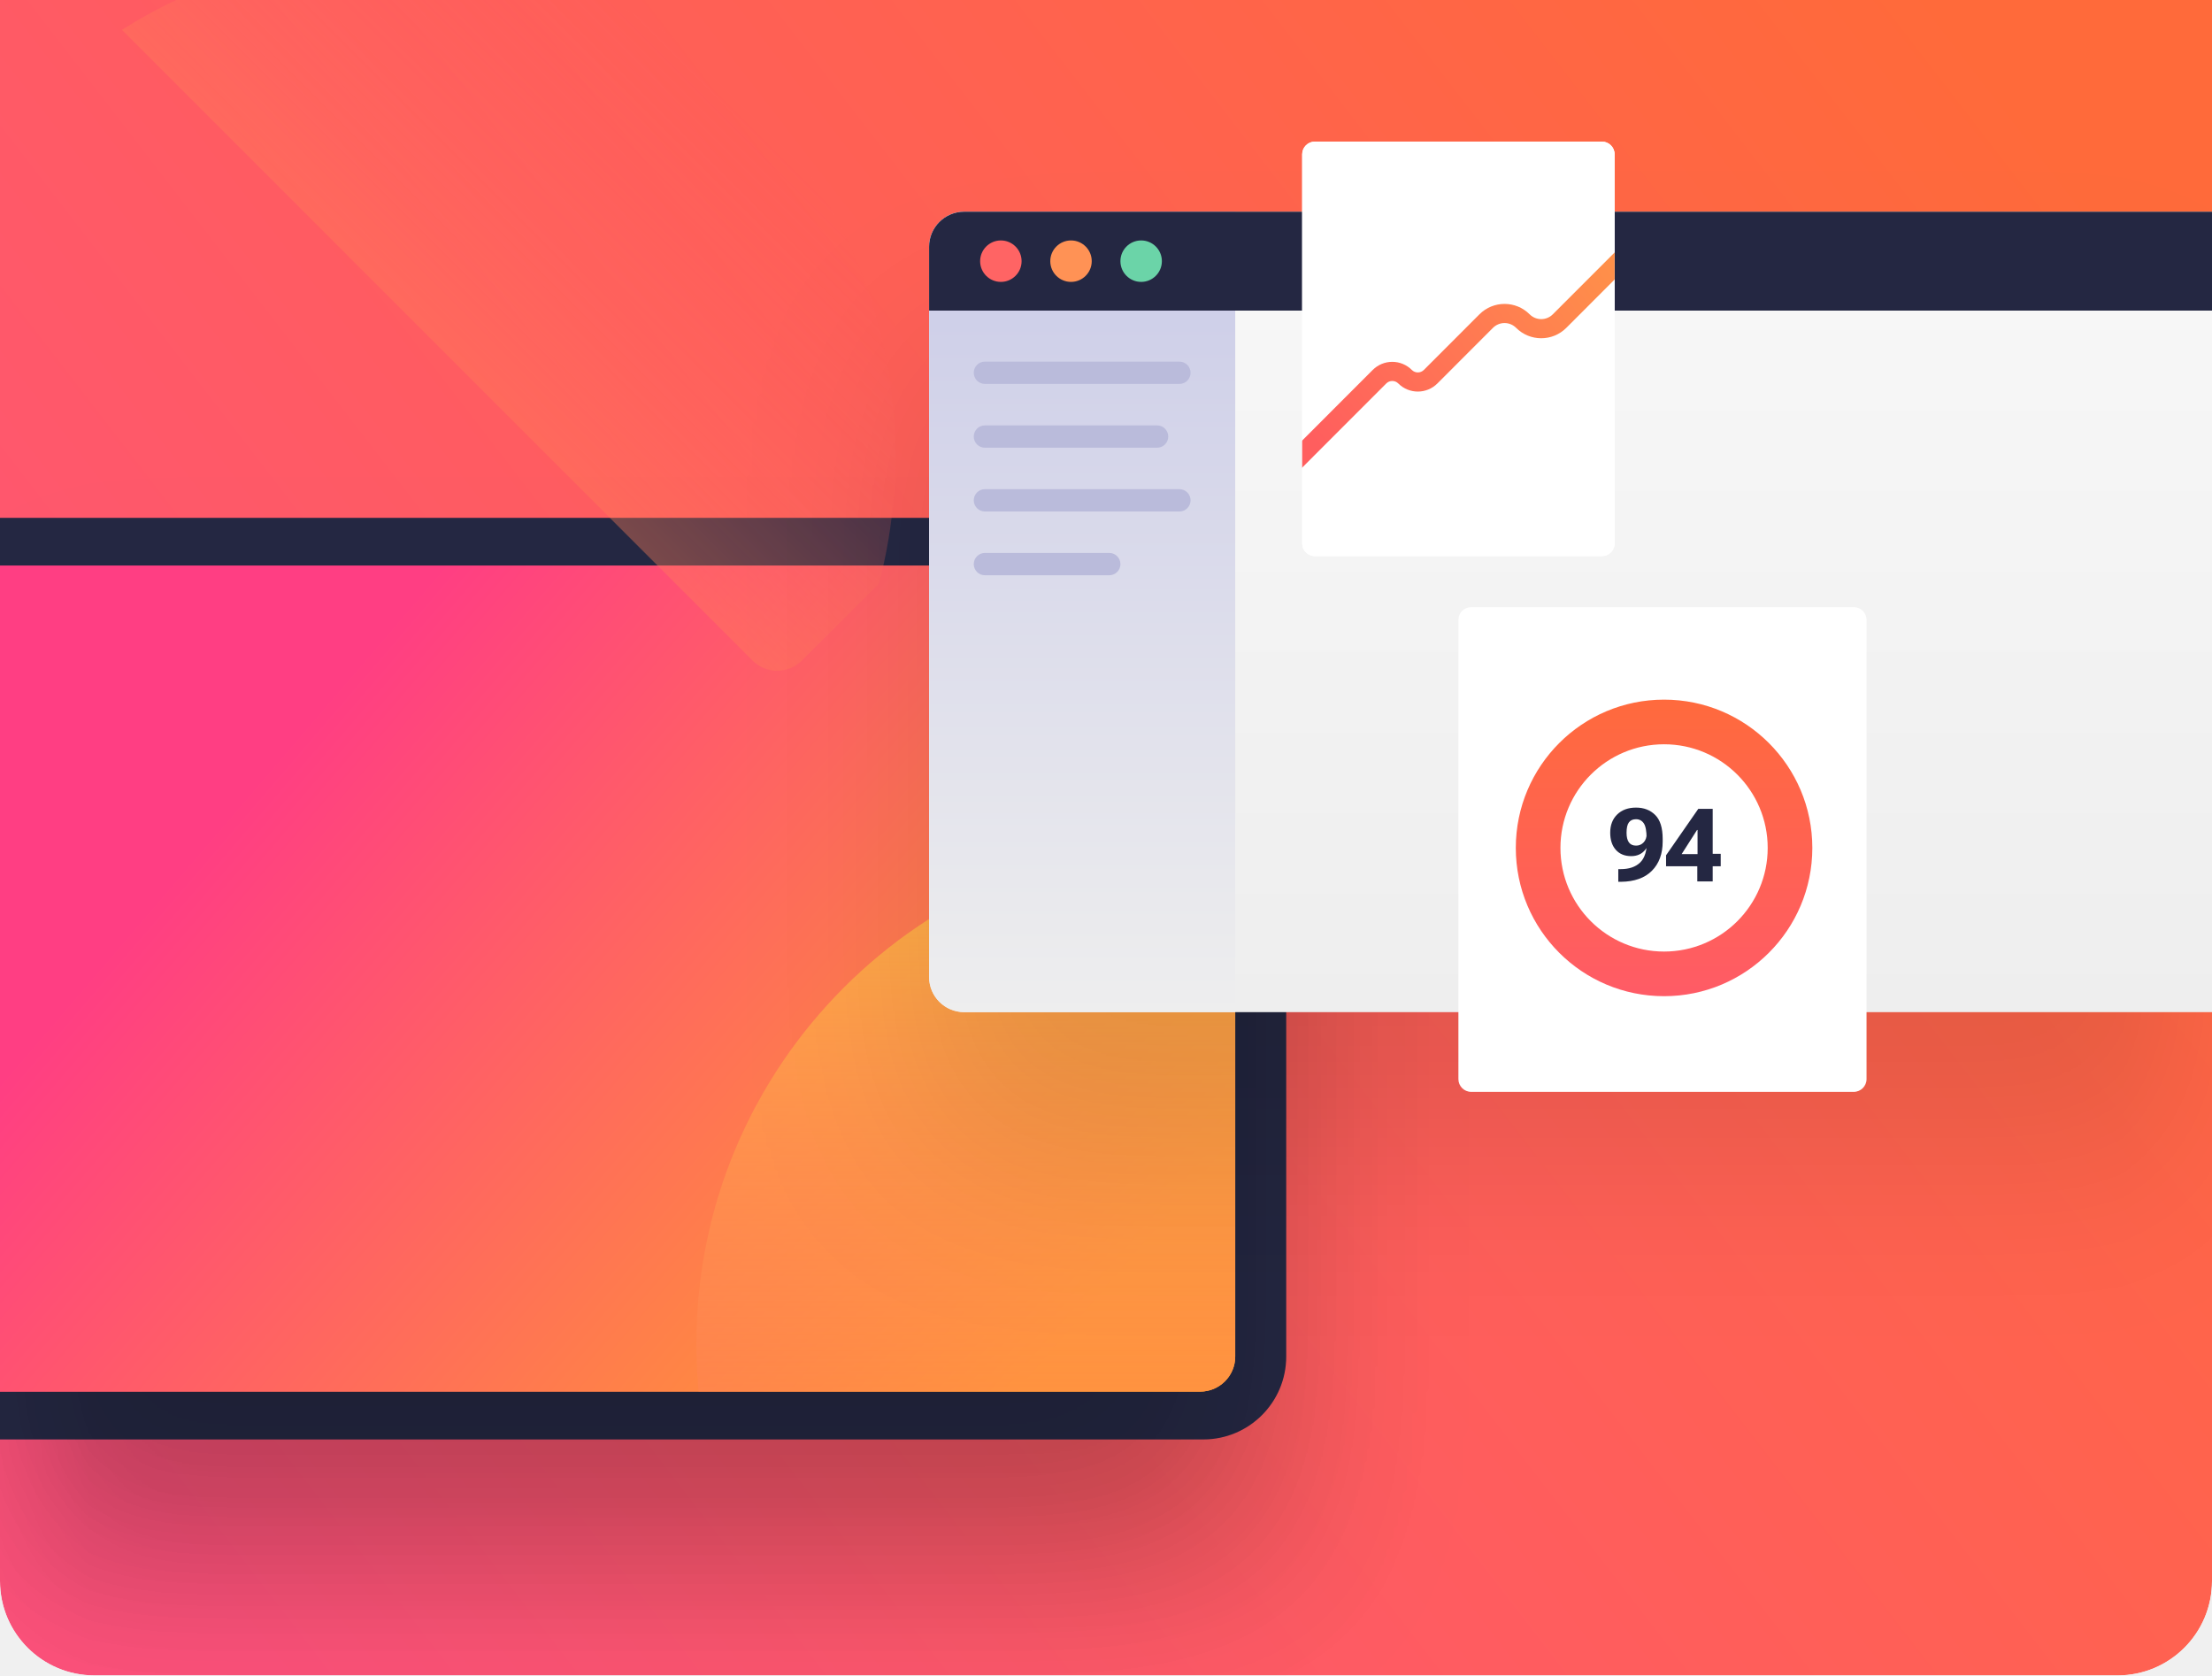
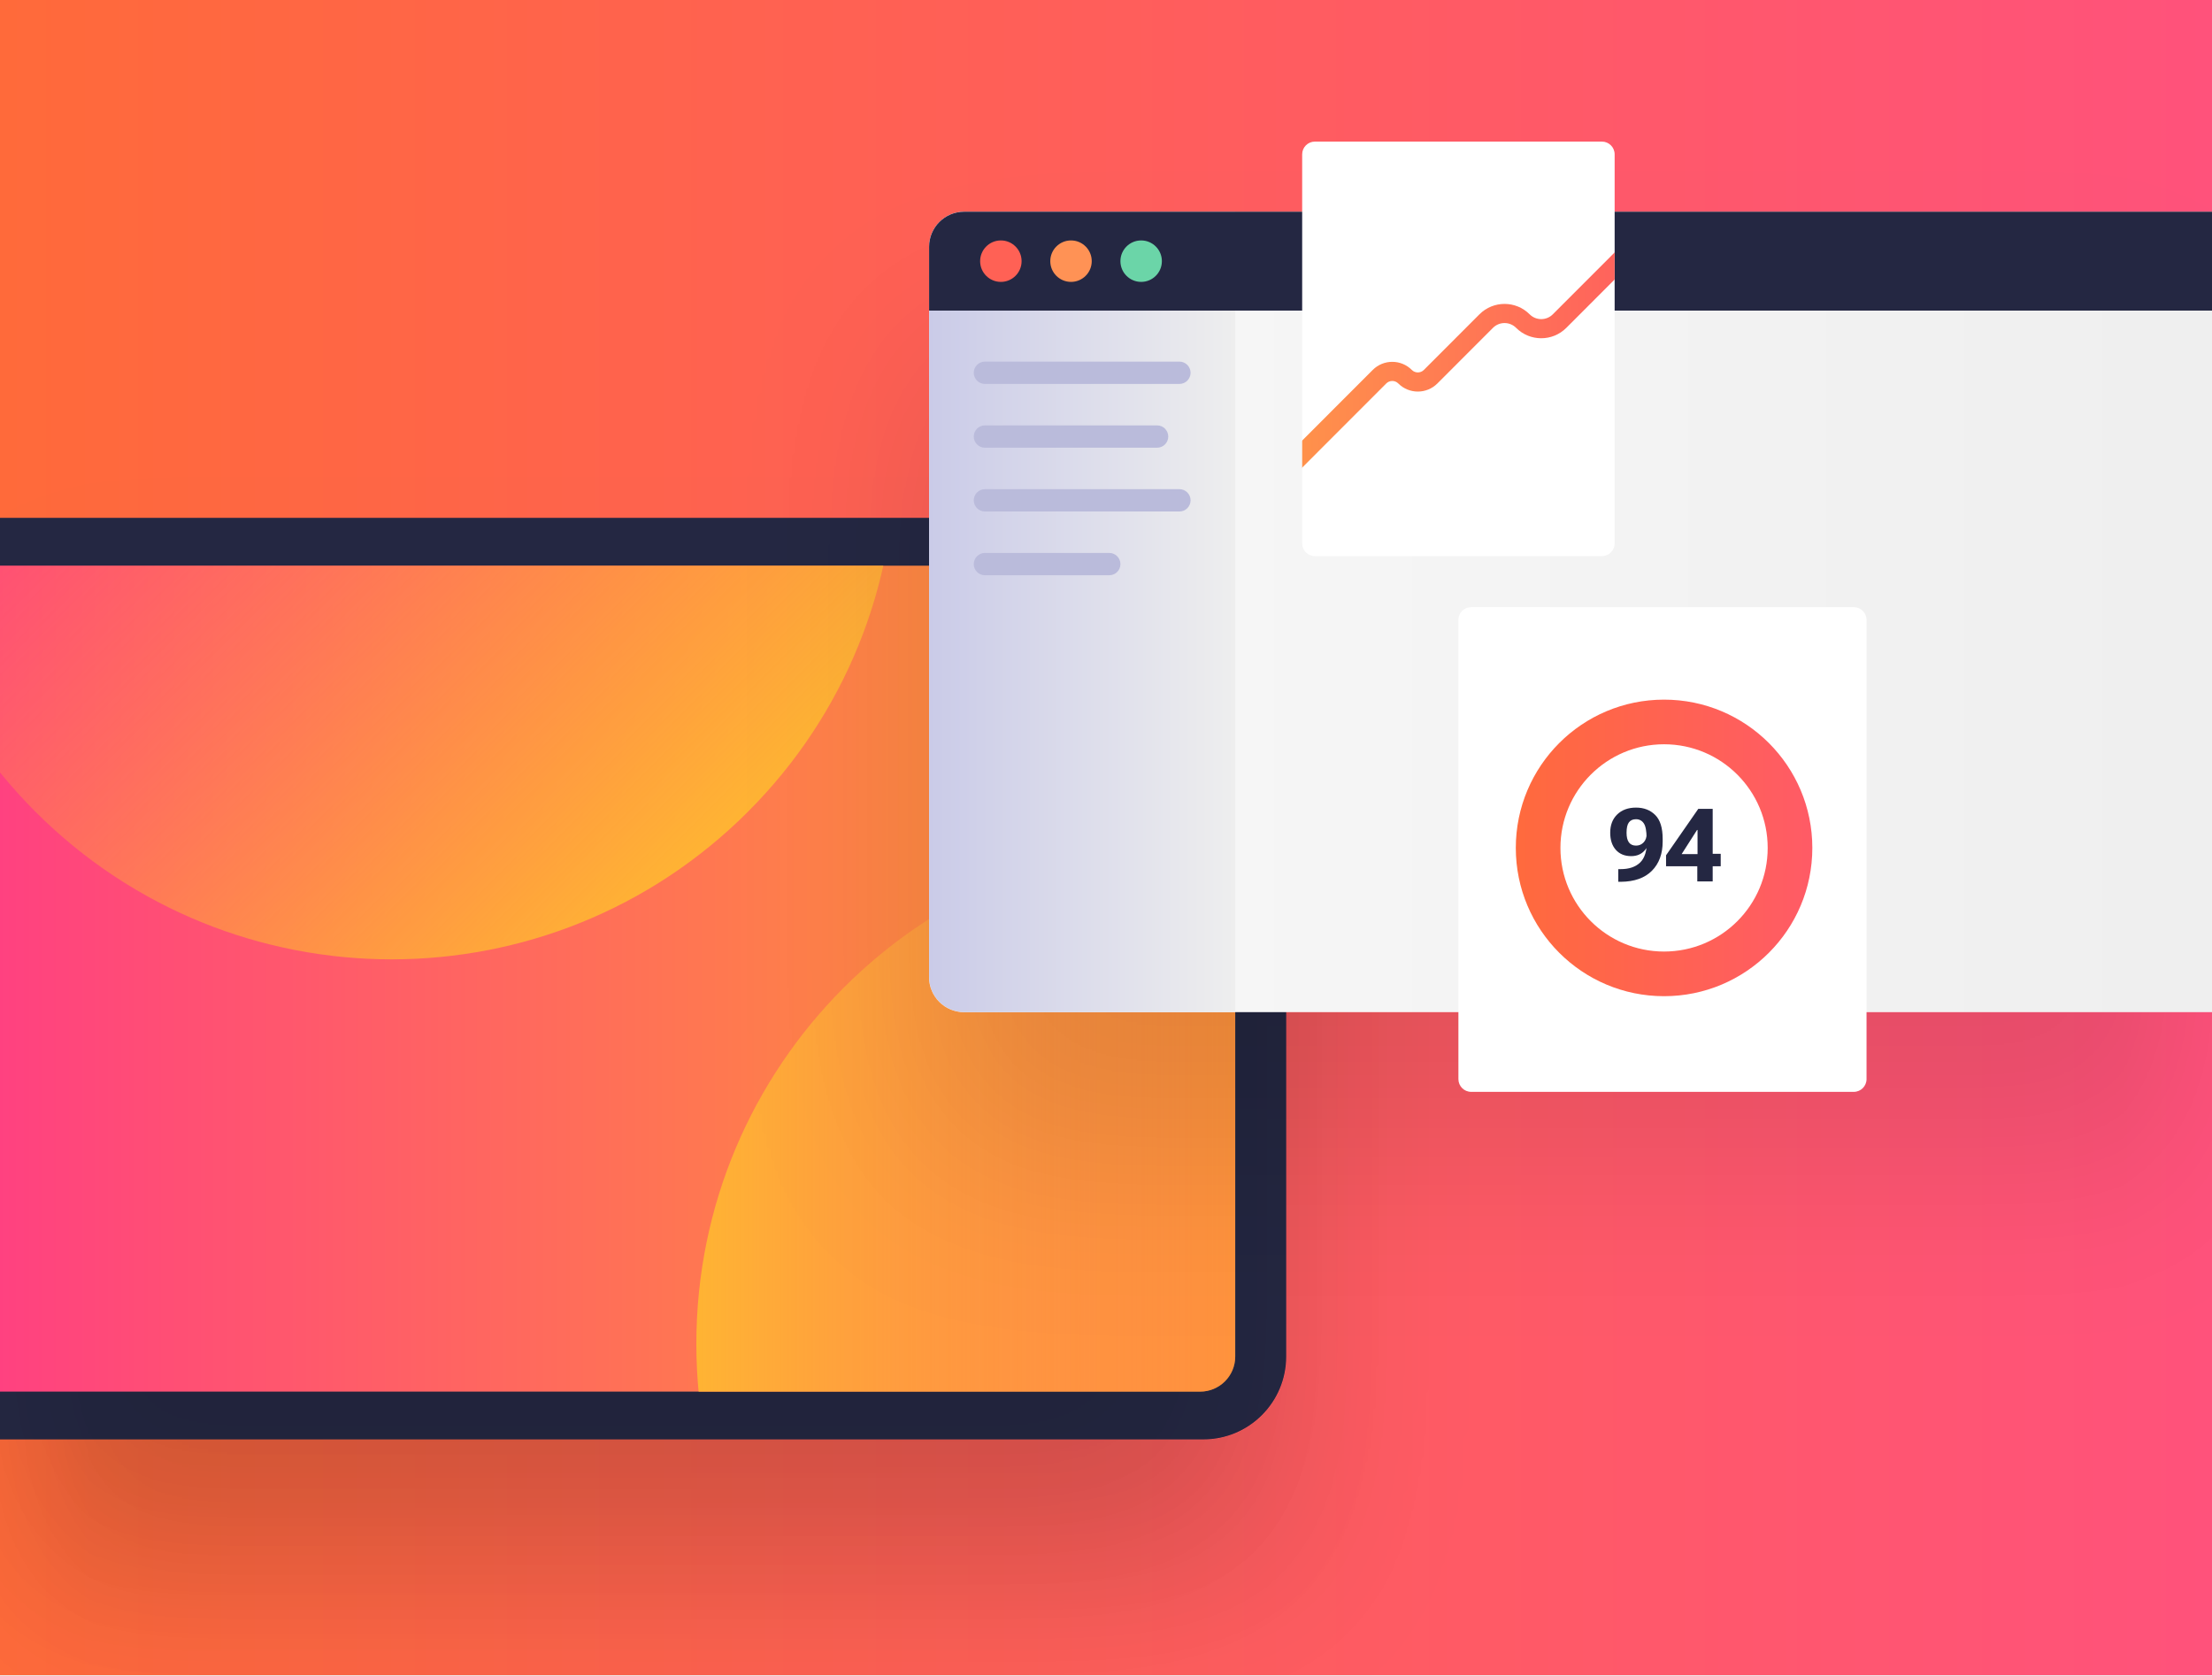
- <svg xmlns="http://www.w3.org/2000/svg" xmlns:xlink="http://www.w3.org/1999/xlink" width="375" height="284" viewBox="0 0 375 284">
+ <svg xmlns="http://www.w3.org/2000/svg" width="375" height="284" viewBox="0 0 375 284" fill="none">
+   <mask id="mask0_2077_238" style="mask-type:alpha" maskUnits="userSpaceOnUse" x="0" y="0" width="375" height="284">
+     <rect width="375" height="284" fill="url(#paint0_linear_2077_238)" />
+   </mask>
+   <g mask="url(#mask0_2077_238)">
+     <rect width="375" height="284" fill="url(#paint1_linear_2077_238)" />
+     <g filter="url(#filter0_d_2077_238)">
+       <path d="M-16 101.838C-16 94.076 -9.708 87.784 -1.946 87.784H204C211.762 87.784 218.054 94.076 218.054 101.838V229.946C218.054 237.708 211.762 244 204 244H-1.946C-9.708 244 -16 237.708 -16 229.946V101.838Z" fill="#242742" />
+     </g>
+     <g filter="url(#filter1_d_2077_238)">
+       <path d="M-7.352 101.838C-7.352 98.554 -4.689 95.892 -1.406 95.892H203.459C206.743 95.892 209.405 98.554 209.405 101.838V229.946C209.405 233.23 206.743 235.892 203.459 235.892H-1.406C-4.689 235.892 -7.352 233.23 -7.352 229.946V101.838Z" fill="url(#paint2_linear_2077_238)" />
+     </g>
+     <mask id="mask1_2077_238" style="mask-type:alpha" maskUnits="userSpaceOnUse" x="-8" y="95" width="218" height="141">
+       <path d="M-7.352 101.838C-7.352 98.554 -4.689 95.892 -1.406 95.892H203.459C206.743 95.892 209.405 98.554 209.405 101.838V229.946C209.405 233.23 206.743 235.892 203.459 235.892H-1.406C-4.689 235.892 -7.352 233.23 -7.352 229.946V101.838Z" fill="url(#paint3_linear_2077_238)" />
+     </mask>
+     <g mask="url(#mask1_2077_238)">
+       <circle cx="203.459" cy="227.784" r="85.405" fill="url(#paint4_linear_2077_238)" />
+       <circle cx="66.402" cy="77.214" r="85.405" transform="rotate(-135 66.4023 77.2138)" fill="url(#paint5_linear_2077_238)" />
+     </g>
+     <g filter="url(#filter2_d_2077_238)">
+       <path d="M157.514 41.838C157.514 38.554 160.176 35.892 163.46 35.892H385.622C388.906 35.892 391.568 38.554 391.568 41.838V165.622C391.568 168.905 388.906 171.568 385.622 171.568H163.46C160.176 171.568 157.514 168.905 157.514 165.622V41.838Z" fill="url(#paint6_linear_2077_238)" />
+     </g>
+     <path d="M157.514 41.838C157.514 38.554 160.176 35.892 163.46 35.892H209.406V171.568H163.46C160.176 171.568 157.514 168.905 157.514 165.622V41.838Z" fill="url(#paint7_linear_2077_238)" />
+     <path d="M165.081 63.189C165.081 62.144 165.928 61.297 166.973 61.297H199.946C200.991 61.297 201.838 62.144 201.838 63.189C201.838 64.234 200.991 65.081 199.946 65.081H166.973C165.928 65.081 165.081 64.234 165.081 63.189Z" fill="#BABBDB" />
+     <path d="M165.081 74C165.081 72.955 165.928 72.108 166.973 72.108H196.162C197.207 72.108 198.054 72.955 198.054 74C198.054 75.045 197.207 75.892 196.162 75.892H166.973C165.928 75.892 165.081 75.045 165.081 74Z" fill="#BABBDB" />
+     <path d="M165.081 84.811C165.081 83.766 165.928 82.919 166.973 82.919H199.946C200.991 82.919 201.838 83.766 201.838 84.811C201.838 85.856 200.991 86.703 199.946 86.703H166.973C165.928 86.703 165.081 85.856 165.081 84.811Z" fill="#BABBDB" />
+     <path d="M165.081 95.622C165.081 94.577 165.928 93.73 166.973 93.73H188.054C189.099 93.73 189.946 94.577 189.946 95.622C189.946 96.666 189.099 97.513 188.054 97.513H166.973C165.928 97.513 165.081 96.666 165.081 95.622Z" fill="#BABBDB" />
+     <path d="M157.514 41.838C157.514 38.554 160.176 35.892 163.46 35.892H385.622C388.906 35.892 391.568 38.554 391.568 41.838V52.649H157.514V41.838Z" fill="#242742" />
+     <circle cx="169.676" cy="44.27" r="3.514" fill="#FF6155" />
+     <circle cx="181.568" cy="44.27" r="3.514" fill="#FF9255" />
+     <circle cx="193.459" cy="44.27" r="3.514" fill="#6BD5A8" />
+     <path d="M220.757 26.162C220.757 24.968 221.725 24 222.919 24H271.568C272.762 24 273.73 24.968 273.73 26.162V92.108C273.73 93.302 272.762 94.27 271.568 94.27H222.919C221.725 94.27 220.757 93.302 220.757 92.108V26.162Z" fill="white" />
+     <mask id="mask2_2077_238" style="mask-type:alpha" maskUnits="userSpaceOnUse" x="220" y="24" width="54" height="71">
+       <path d="M220.757 26.162C220.757 24.968 221.725 24 222.919 24H271.568C272.762 24 273.73 24.968 273.73 26.162V92.108C273.73 93.302 272.762 94.27 271.568 94.27H222.919C221.725 94.27 220.757 93.302 220.757 92.108V26.162Z" fill="white" />
+     </mask>
+     <g mask="url(#mask2_2077_238)">
+       <path fill-rule="evenodd" clip-rule="evenodd" d="M279.201 39.61C279.835 40.243 279.835 41.27 279.202 41.903L265.539 55.574C263.189 57.925 259.377 57.925 257.027 55.574C255.943 54.489 254.186 54.489 253.102 55.574L243.68 65.002C241.85 66.833 238.882 66.833 237.052 65.002C236.488 64.438 235.575 64.438 235.011 65.002L217.58 82.444C216.947 83.077 215.92 83.077 215.287 82.444C214.653 81.811 214.653 80.784 215.286 80.151L232.717 62.709C234.547 60.878 237.516 60.878 239.346 62.709C239.909 63.273 240.823 63.273 241.386 62.709L250.808 53.281C253.158 50.929 256.97 50.929 259.321 53.281C260.404 54.365 262.162 54.365 263.245 53.281L276.908 39.61C277.541 38.977 278.568 38.977 279.201 39.61Z" fill="url(#paint8_linear_2077_238)" />
+     </g>
+     <path d="M247.244 105.081C247.244 103.887 248.212 102.919 249.406 102.919H314.271C315.465 102.919 316.433 103.887 316.433 105.081V182.919C316.433 184.113 315.465 185.081 314.271 185.081H249.406C248.212 185.081 247.244 184.113 247.244 182.919V105.081Z" fill="white" />
+     <path fill-rule="evenodd" clip-rule="evenodd" d="M282.109 161.297C291.811 161.297 299.676 153.432 299.676 143.73C299.676 134.028 291.811 126.162 282.109 126.162C272.406 126.162 264.541 134.028 264.541 143.73C264.541 153.432 272.406 161.297 282.109 161.297ZM282.109 168.865C295.991 168.865 307.244 157.612 307.244 143.73C307.244 129.848 295.991 118.595 282.109 118.595C268.227 118.595 256.974 129.848 256.974 143.73C256.974 157.612 268.227 168.865 282.109 168.865Z" fill="url(#paint9_linear_2077_238)" />
+     <path d="M272.979 141.145C272.979 142.373 273.297 143.344 273.933 144.059C274.569 144.769 275.436 145.123 276.534 145.123C277.553 145.123 278.35 144.76 278.924 144.034C279.504 143.307 279.794 142.401 279.794 141.314H279.161C279.161 141.934 278.989 142.426 278.646 142.792C278.302 143.158 277.874 143.341 277.362 143.341C276.816 143.341 276.41 143.158 276.146 142.792C275.881 142.421 275.749 141.877 275.749 141.162C275.749 140.346 275.881 139.76 276.146 139.405C276.416 139.045 276.816 138.865 277.345 138.865C277.914 138.865 278.356 139.099 278.671 139.566C278.986 140.033 279.144 140.869 279.144 142.074L279.22 142.412C279.22 144.197 278.829 145.464 278.046 146.213C277.263 146.962 276.157 147.333 274.727 147.328H274.347V149.473H274.786C277.083 149.45 278.837 148.828 280.048 147.606C281.264 146.379 281.872 144.726 281.872 142.649V142.209C281.872 140.34 281.453 138.989 280.614 138.155C279.775 137.316 278.691 136.897 277.362 136.897C276.028 136.897 274.963 137.283 274.169 138.054C273.375 138.825 272.979 139.856 272.979 141.145Z" fill="#242742" />
+     <path d="M287.742 149.405H290.352V137.108H287.911L282.446 144.98V146.838H291.712V144.735H289.043L288.604 144.777H285.09L287.7 140.689H287.784V145.875L287.742 146.171V149.405Z" fill="#242742" />
+   </g>
  <defs>
-     <linearGradient id="b" x1="100%" x2="0%" y1="21.322%" y2="78.678%">
-       <stop offset="0%" stop-color="#FF6A3A" />
-       <stop offset="100%" stop-color="#FF527B" />
+     <filter id="filter0_d_2077_238" x="-48" y="79.784" width="298.054" height="220.216" filterUnits="userSpaceOnUse" color-interpolation-filters="sRGB">
+       <feFlood flood-opacity="0" result="BackgroundImageFix" />
+       <feColorMatrix in="SourceAlpha" type="matrix" values="0 0 0 0 0 0 0 0 0 0 0 0 0 0 0 0 0 0 127 0" result="hardAlpha" />
+       <feOffset dy="24" />
+       <feGaussianBlur stdDeviation="16" />
+       <feComposite in2="hardAlpha" operator="out" />
+       <feColorMatrix type="matrix" values="0 0 0 0 0 0 0 0 0 0 0 0 0 0 0 0 0 0 0.1 0" />
+       <feBlend mode="normal" in2="BackgroundImageFix" result="effect1_dropShadow_2077_238" />
+       <feBlend mode="normal" in="SourceGraphic" in2="effect1_dropShadow_2077_238" result="shape" />
+     </filter>
+     <filter id="filter1_d_2077_238" x="-39.352" y="87.892" width="280.757" height="204" filterUnits="userSpaceOnUse" color-interpolation-filters="sRGB">
+       <feFlood flood-opacity="0" result="BackgroundImageFix" />
+       <feColorMatrix in="SourceAlpha" type="matrix" values="0 0 0 0 0 0 0 0 0 0 0 0 0 0 0 0 0 0 127 0" result="hardAlpha" />
+       <feOffset dy="24" />
+       <feGaussianBlur stdDeviation="16" />
+       <feComposite in2="hardAlpha" operator="out" />
+       <feColorMatrix type="matrix" values="0 0 0 0 0 0 0 0 0 0 0 0 0 0 0 0 0 0 0.1 0" />
+       <feBlend mode="normal" in2="BackgroundImageFix" result="effect1_dropShadow_2077_238" />
+       <feBlend mode="normal" in="SourceGraphic" in2="effect1_dropShadow_2077_238" result="shape" />
+     </filter>
+     <filter id="filter2_d_2077_238" x="125.514" y="27.892" width="298.054" height="199.676" filterUnits="userSpaceOnUse" color-interpolation-filters="sRGB">
+       <feFlood flood-opacity="0" result="BackgroundImageFix" />
+       <feColorMatrix in="SourceAlpha" type="matrix" values="0 0 0 0 0 0 0 0 0 0 0 0 0 0 0 0 0 0 127 0" result="hardAlpha" />
+       <feOffset dy="24" />
+       <feGaussianBlur stdDeviation="16" />
+       <feComposite in2="hardAlpha" operator="out" />
+       <feColorMatrix type="matrix" values="0 0 0 0 0 0 0 0 0 0 0 0 0 0 0 0 0 0 0.1 0" />
+       <feBlend mode="normal" in2="BackgroundImageFix" result="effect1_dropShadow_2077_238" />
+       <feBlend mode="normal" in="SourceGraphic" in2="effect1_dropShadow_2077_238" result="shape" />
+     </filter>
+     <linearGradient id="paint0_linear_2077_238" x1="375" y1="-1.54042e-05" x2="247.723" y2="369.362" gradientUnits="userSpaceOnUse">
+       <stop stop-color="#FF6A3A" />
+       <stop offset="1" stop-color="#FF527B" />
    </linearGradient>
-     <linearGradient id="h" x1="22.319%" x2="99.127%" y1="28.497%" y2="70.858%">
-       <stop offset="0%" stop-color="#FF3E83" />
-       <stop offset="100%" stop-color="#FF9F2E" />
+     <linearGradient id="paint1_linear_2077_238" x1="0" y1="142" x2="375" y2="142" gradientUnits="userSpaceOnUse">
+       <stop stop-color="#FF6A3A" />
+       <stop offset="1" stop-color="#FF527B" />
    </linearGradient>
-     <linearGradient id="k" x1="50%" x2="50%" y1="0%" y2="100%">
-       <stop offset="0%" stop-color="#FFB443" />
-       <stop offset="100%" stop-color="#FF5B64" stop-opacity="0" />
+     <linearGradient id="paint2_linear_2077_238" x1="-7.352" y1="165.892" x2="209.405" y2="165.892" gradientUnits="userSpaceOnUse">
+       <stop stop-color="#FF3E83" />
+       <stop offset="1" stop-color="#FF9F2E" />
    </linearGradient>
-     <linearGradient id="o" x1="50%" x2="50%" y1="0%" y2="100%">
-       <stop offset="0%" stop-color="#F8F8F8" />
-       <stop offset="100%" stop-color="#EEE" />
+     <linearGradient id="paint3_linear_2077_238" x1="41.027" y1="93.73" x2="207.513" y2="235.892" gradientUnits="userSpaceOnUse">
+       <stop stop-color="#FF3E83" />
+       <stop offset="1" stop-color="#FF9F2E" />
    </linearGradient>
-     <linearGradient id="p" x1="50%" x2="50%" y1="0%" y2="100%">
-       <stop offset="0%" stop-color="#CACBE8" />
-       <stop offset="100%" stop-color="#EEE" />
-       <stop offset="100%" stop-color="#CACBE8" />
+     <linearGradient id="paint4_linear_2077_238" x1="118.054" y1="227.784" x2="288.865" y2="227.784" gradientUnits="userSpaceOnUse">
+       <stop stop-color="#FFB433" />
+       <stop offset="1" stop-color="#FF5B64" stop-opacity="0" />
    </linearGradient>
-     <linearGradient id="r" x1="97.791%" x2="7.729%" y1="26.944%" y2="71.879%">
-       <stop offset="0%" stop-color="#FF9049" />
-       <stop offset="100%" stop-color="#FF5E5E" />
+     <linearGradient id="paint5_linear_2077_238" x1="-19.003" y1="77.214" x2="151.808" y2="77.214" gradientUnits="userSpaceOnUse">
+       <stop stop-color="#FFB433" />
+       <stop offset="1" stop-color="#FF5B64" stop-opacity="0" />
    </linearGradient>
-     <linearGradient id="t" x1="50%" x2="50%" y1="0%" y2="100%">
-       <stop offset="0%" stop-color="#FF6A3D" />
-       <stop offset="100%" stop-color="#FF5B66" />
+     <linearGradient id="paint6_linear_2077_238" x1="157.514" y1="103.73" x2="391.568" y2="103.73" gradientUnits="userSpaceOnUse">
+       <stop stop-color="#F8F8F8" />
+       <stop offset="1" stop-color="#EEEEEE" />
    </linearGradient>
-     <path id="a" d="M0 0v268c0 8.837 7.163 16 16 16h343c8.837 0 16-7.163 16-16V0H0Z" />
-     <path id="e" d="M0 14.054C0 6.292 6.292 0 14.054 0H220c7.762 0 14.054 6.292 14.054 14.054v128.108c0 7.762-6.292 14.054-14.054 14.054H14.054C6.292 156.216 0 149.924 0 142.162V14.054Z" />
-     <path id="g" d="M0 5.946A5.946 5.946 0 0 1 5.946 0H210.81a5.946 5.946 0 0 1 5.946 5.946v128.108A5.946 5.946 0 0 1 210.81 140H5.946A5.946 5.946 0 0 1 0 134.054V5.946Z" />
-     <path id="i" d="M0 5.946A5.946 5.946 0 0 1 5.946 0H210.81a5.946 5.946 0 0 1 5.946 5.946v128.108A5.946 5.946 0 0 1 210.81 140H5.946A5.946 5.946 0 0 1 0 134.054V5.946Z" />
-     <path id="n" d="M0 5.946A5.946 5.946 0 0 1 5.946 0h222.162a5.946 5.946 0 0 1 5.946 5.946V129.73a5.946 5.946 0 0 1-5.946 5.946H5.946A5.946 5.946 0 0 1 0 129.73V5.946Z" />
-     <path id="q" d="M0 2.162C0 .968.968 0 2.162 0h48.649c1.194 0 2.162.968 2.162 2.162v65.946a2.162 2.162 0 0 1-2.162 2.162H2.162A2.162 2.162 0 0 1 0 68.108V2.162Z" />
-     <filter id="d" width="151.3%" height="176.8%" x="-25.6%" y="-23%" filterUnits="objectBoundingBox">
-       <feOffset dy="24" in="SourceAlpha" result="shadowOffsetOuter1" />
-       <feGaussianBlur in="shadowOffsetOuter1" result="shadowBlurOuter1" stdDeviation="16" />
-       <feColorMatrix in="shadowBlurOuter1" values="0 0 0 0 0 0 0 0 0 0 0 0 0 0 0 0 0 0 0.1 0" />
-     </filter>
-     <filter id="f" width="155.4%" height="185.7%" x="-27.7%" y="-25.7%" filterUnits="objectBoundingBox">
-       <feOffset dy="24" in="SourceAlpha" result="shadowOffsetOuter1" />
-       <feGaussianBlur in="shadowOffsetOuter1" result="shadowBlurOuter1" stdDeviation="16" />
-       <feColorMatrix in="shadowBlurOuter1" values="0 0 0 0 0 0 0 0 0 0 0 0 0 0 0 0 0 0 0.1 0" />
-     </filter>
-     <filter id="j" width="155.4%" height="185.7%" x="-27.7%" y="-25.7%" filterUnits="objectBoundingBox">
-       <feOffset dy="24" in="SourceAlpha" result="shadowOffsetOuter1" />
-       <feGaussianBlur in="shadowOffsetOuter1" result="shadowBlurOuter1" stdDeviation="16" />
-       <feColorMatrix in="shadowBlurOuter1" values="0 0 0 0 0 0 0 0 0 0 0 0 0 0 0 0 0 0 0.1 0" />
-     </filter>
-     <filter id="m" width="151.3%" height="188.4%" x="-25.6%" y="-26.5%" filterUnits="objectBoundingBox">
-       <feOffset dy="24" in="SourceAlpha" result="shadowOffsetOuter1" />
-       <feGaussianBlur in="shadowOffsetOuter1" result="shadowBlurOuter1" stdDeviation="16" />
-       <feColorMatrix in="shadowBlurOuter1" values="0 0 0 0 0 0 0 0 0 0 0 0 0 0 0 0 0 0 0.1 0" />
-     </filter>
+     <linearGradient id="paint7_linear_2077_238" x1="157.514" y1="103.73" x2="209.406" y2="103.73" gradientUnits="userSpaceOnUse">
+       <stop stop-color="#CACBE8" />
+       <stop offset="1" stop-color="#EEEEEE" />
+     </linearGradient>
+     <linearGradient id="paint8_linear_2077_238" x1="214.812" y1="61.027" x2="279.676" y2="61.027" gradientUnits="userSpaceOnUse">
+       <stop stop-color="#FF9649" />
+       <stop offset="1" stop-color="#FF5E5E" />
+     </linearGradient>
+     <linearGradient id="paint9_linear_2077_238" x1="256.974" y1="143.73" x2="307.244" y2="143.73" gradientUnits="userSpaceOnUse">
+       <stop stop-color="#FF6A3D" />
+       <stop offset="1" stop-color="#FF5B66" />
+     </linearGradient>
  </defs>
-   <g fill="none" fill-rule="evenodd">
-     <mask id="c" fill="#fff">
-       <use xlink:href="#a" />
-     </mask>
-     <path d="M0 0v268c0 8.837 7.163 16 16 16h343c8.837 0 16-7.163 16-16V0H0Z" />
-     <path fill="url(#b)" fill-rule="nonzero" d="M0 0v268c0 8.837 7.163 16 16 16h343c8.837 0 16-7.163 16-16V0H0Z" mask="url(#c)" />
-     <g mask="url(#c)">
-       <g fill-rule="nonzero" transform="translate(-16 87.784)">
-         <use xlink:href="#e" fill="#000" filter="url(#d)" />
-         <use xlink:href="#e" fill="#242742" />
-       </g>
-       <g transform="translate(-7.351 95.892)">
-         <g fill-rule="nonzero">
-           <use xlink:href="#g" fill="#000" filter="url(#f)" />
-           <use xlink:href="#g" fill="url(#h)" />
-         </g>
-         <mask id="l" fill="#fff">
-           <use xlink:href="#i" />
-         </mask>
-         <g fill-rule="nonzero">
-           <use xlink:href="#i" fill="#000" filter="url(#j)" />
-           <use xlink:href="#i" fill="url(#h)" />
-         </g>
-         <circle cx="210.81" cy="131.892" r="85.405" fill="url(#k)" fill-rule="nonzero" mask="url(#l)" />
-         <circle cx="73.754" cy="-18.678" r="85.405" fill="url(#k)" fill-rule="nonzero" mask="url(#l)" transform="rotate(-135 73.754 -18.678)" />
-       </g>
-       <g fill-rule="nonzero" transform="translate(157.513 35.892)">
-         <use xlink:href="#n" fill="#000" filter="url(#m)" />
-         <use xlink:href="#n" fill="url(#o)" />
-         <path fill="url(#p)" d="M0 5.946A5.946 5.946 0 0 1 5.946 0h45.946v135.676H5.946A5.946 5.946 0 0 1 0 129.73V5.946Z" />
-         <path fill="#BABBDB" d="M7.568 27.297c0-1.045.847-1.892 1.891-1.892h32.973a1.892 1.892 0 0 1 0 3.784H9.46a1.892 1.892 0 0 1-1.891-1.892Zm0 10.811c0-1.045.847-1.892 1.891-1.892h29.19a1.892 1.892 0 0 1 0 3.784H9.459a1.892 1.892 0 0 1-1.891-1.892Zm0 10.81c0-1.044.847-1.891 1.891-1.891h32.973a1.892 1.892 0 0 1 0 3.784H9.46a1.892 1.892 0 0 1-1.891-1.892Zm0 10.812c0-1.045.847-1.892 1.891-1.892h21.082a1.892 1.892 0 0 1 0 3.784H9.459a1.892 1.892 0 0 1-1.891-1.892Z" />
-         <path fill="#242742" d="M0 5.946A5.946 5.946 0 0 1 5.946 0h222.162a5.946 5.946 0 0 1 5.946 5.946v10.81H0V5.947Z" />
-         <g transform="translate(8.649 4.865)">
-           <circle cx="3.514" cy="3.514" r="3.514" fill="#FF6464" />
-           <circle cx="15.406" cy="3.514" r="3.514" fill="#FF9255" />
-           <circle cx="27.297" cy="3.514" r="3.514" fill="#6BD4A8" />
-         </g>
-       </g>
-       <g transform="translate(220.757 24)">
-         <path fill="#FFF" fill-rule="nonzero" d="M0 2.162C0 .968.968 0 2.162 0h48.649c1.194 0 2.162.968 2.162 2.162v65.946a2.162 2.162 0 0 1-2.162 2.162H2.162A2.162 2.162 0 0 1 0 68.108V2.162Z" />
-         <mask id="s" fill="#fff">
-           <use xlink:href="#q" />
-         </mask>
-         <use xlink:href="#q" fill="#FFF" fill-rule="nonzero" />
-         <path fill="url(#r)" fill-rule="nonzero" d="M58.444 15.61c.633.633.634 1.66 0 2.293l-13.662 13.67a6.018 6.018 0 0 1-8.512 0 2.774 2.774 0 0 0-3.925 0l-9.422 9.429a4.685 4.685 0 0 1-6.628 0 1.442 1.442 0 0 0-2.04 0L-3.178 58.444A1.622 1.622 0 1 1-5.47 56.15L11.96 38.709a4.685 4.685 0 0 1 6.629 0 1.442 1.442 0 0 0 2.04 0l9.422-9.428a6.018 6.018 0 0 1 8.513 0 2.774 2.774 0 0 0 3.924 0l13.663-13.67a1.622 1.622 0 0 1 2.293-.001Z" mask="url(#s)" />
-         <path fill="#FFF" fill-rule="nonzero" d="M26.487 81.081c0-1.194.968-2.162 2.162-2.162h64.865c1.194 0 2.162.968 2.162 2.162v77.838a2.162 2.162 0 0 1-2.162 2.162H28.649a2.162 2.162 0 0 1-2.162-2.162V81.081Z" />
-         <path fill="url(#t)" d="M25.135 42.703c9.702 0 17.568-7.866 17.568-17.568 0-9.702-7.866-17.567-17.568-17.567-9.702 0-17.567 7.865-17.567 17.567s7.865 17.568 17.567 17.568Zm0 7.567c13.882 0 25.135-11.253 25.135-25.135C50.27 11.253 39.017 0 25.135 0 11.253 0 0 11.253 0 25.135 0 39.017 11.253 50.27 25.135 50.27Z" transform="translate(36.217 94.595)" />
-         <path fill="#242742" fill-rule="nonzero" d="M52.222 117.145c0 1.228.318 2.2.954 2.914.637.71 1.504 1.064 2.602 1.064 1.019 0 1.816-.363 2.39-1.09.58-.726.87-1.632.87-2.719h-.634c0 .62-.171 1.112-.515 1.478a1.688 1.688 0 0 1-1.284.55c-.546 0-.951-.184-1.216-.55-.264-.371-.397-.915-.397-1.63 0-.816.133-1.402.397-1.757.27-.36.67-.54 1.2-.54.568 0 1.01.234 1.326.7.315.468.473 1.304.473 2.51l.076.337c0 1.785-.392 3.052-1.174 3.8-.783.75-1.89 1.121-3.32 1.116h-.38v2.145h.44c2.297-.023 4.05-.645 5.261-1.867 1.216-1.227 1.825-2.88 1.825-4.957v-.44c0-1.869-.42-3.22-1.259-4.054-.839-.839-1.923-1.258-3.252-1.258-1.334 0-2.398.386-3.192 1.157s-1.191 1.802-1.191 3.091Zm14.764 8.26h2.61v-12.297h-2.442l-5.464 7.872v1.858h9.265v-2.103h-2.669l-.439.042h-3.514l2.61-4.088h.085v5.186l-.042.296v3.234Z" />
-       </g>
-     </g>
-   </g>
</svg>
